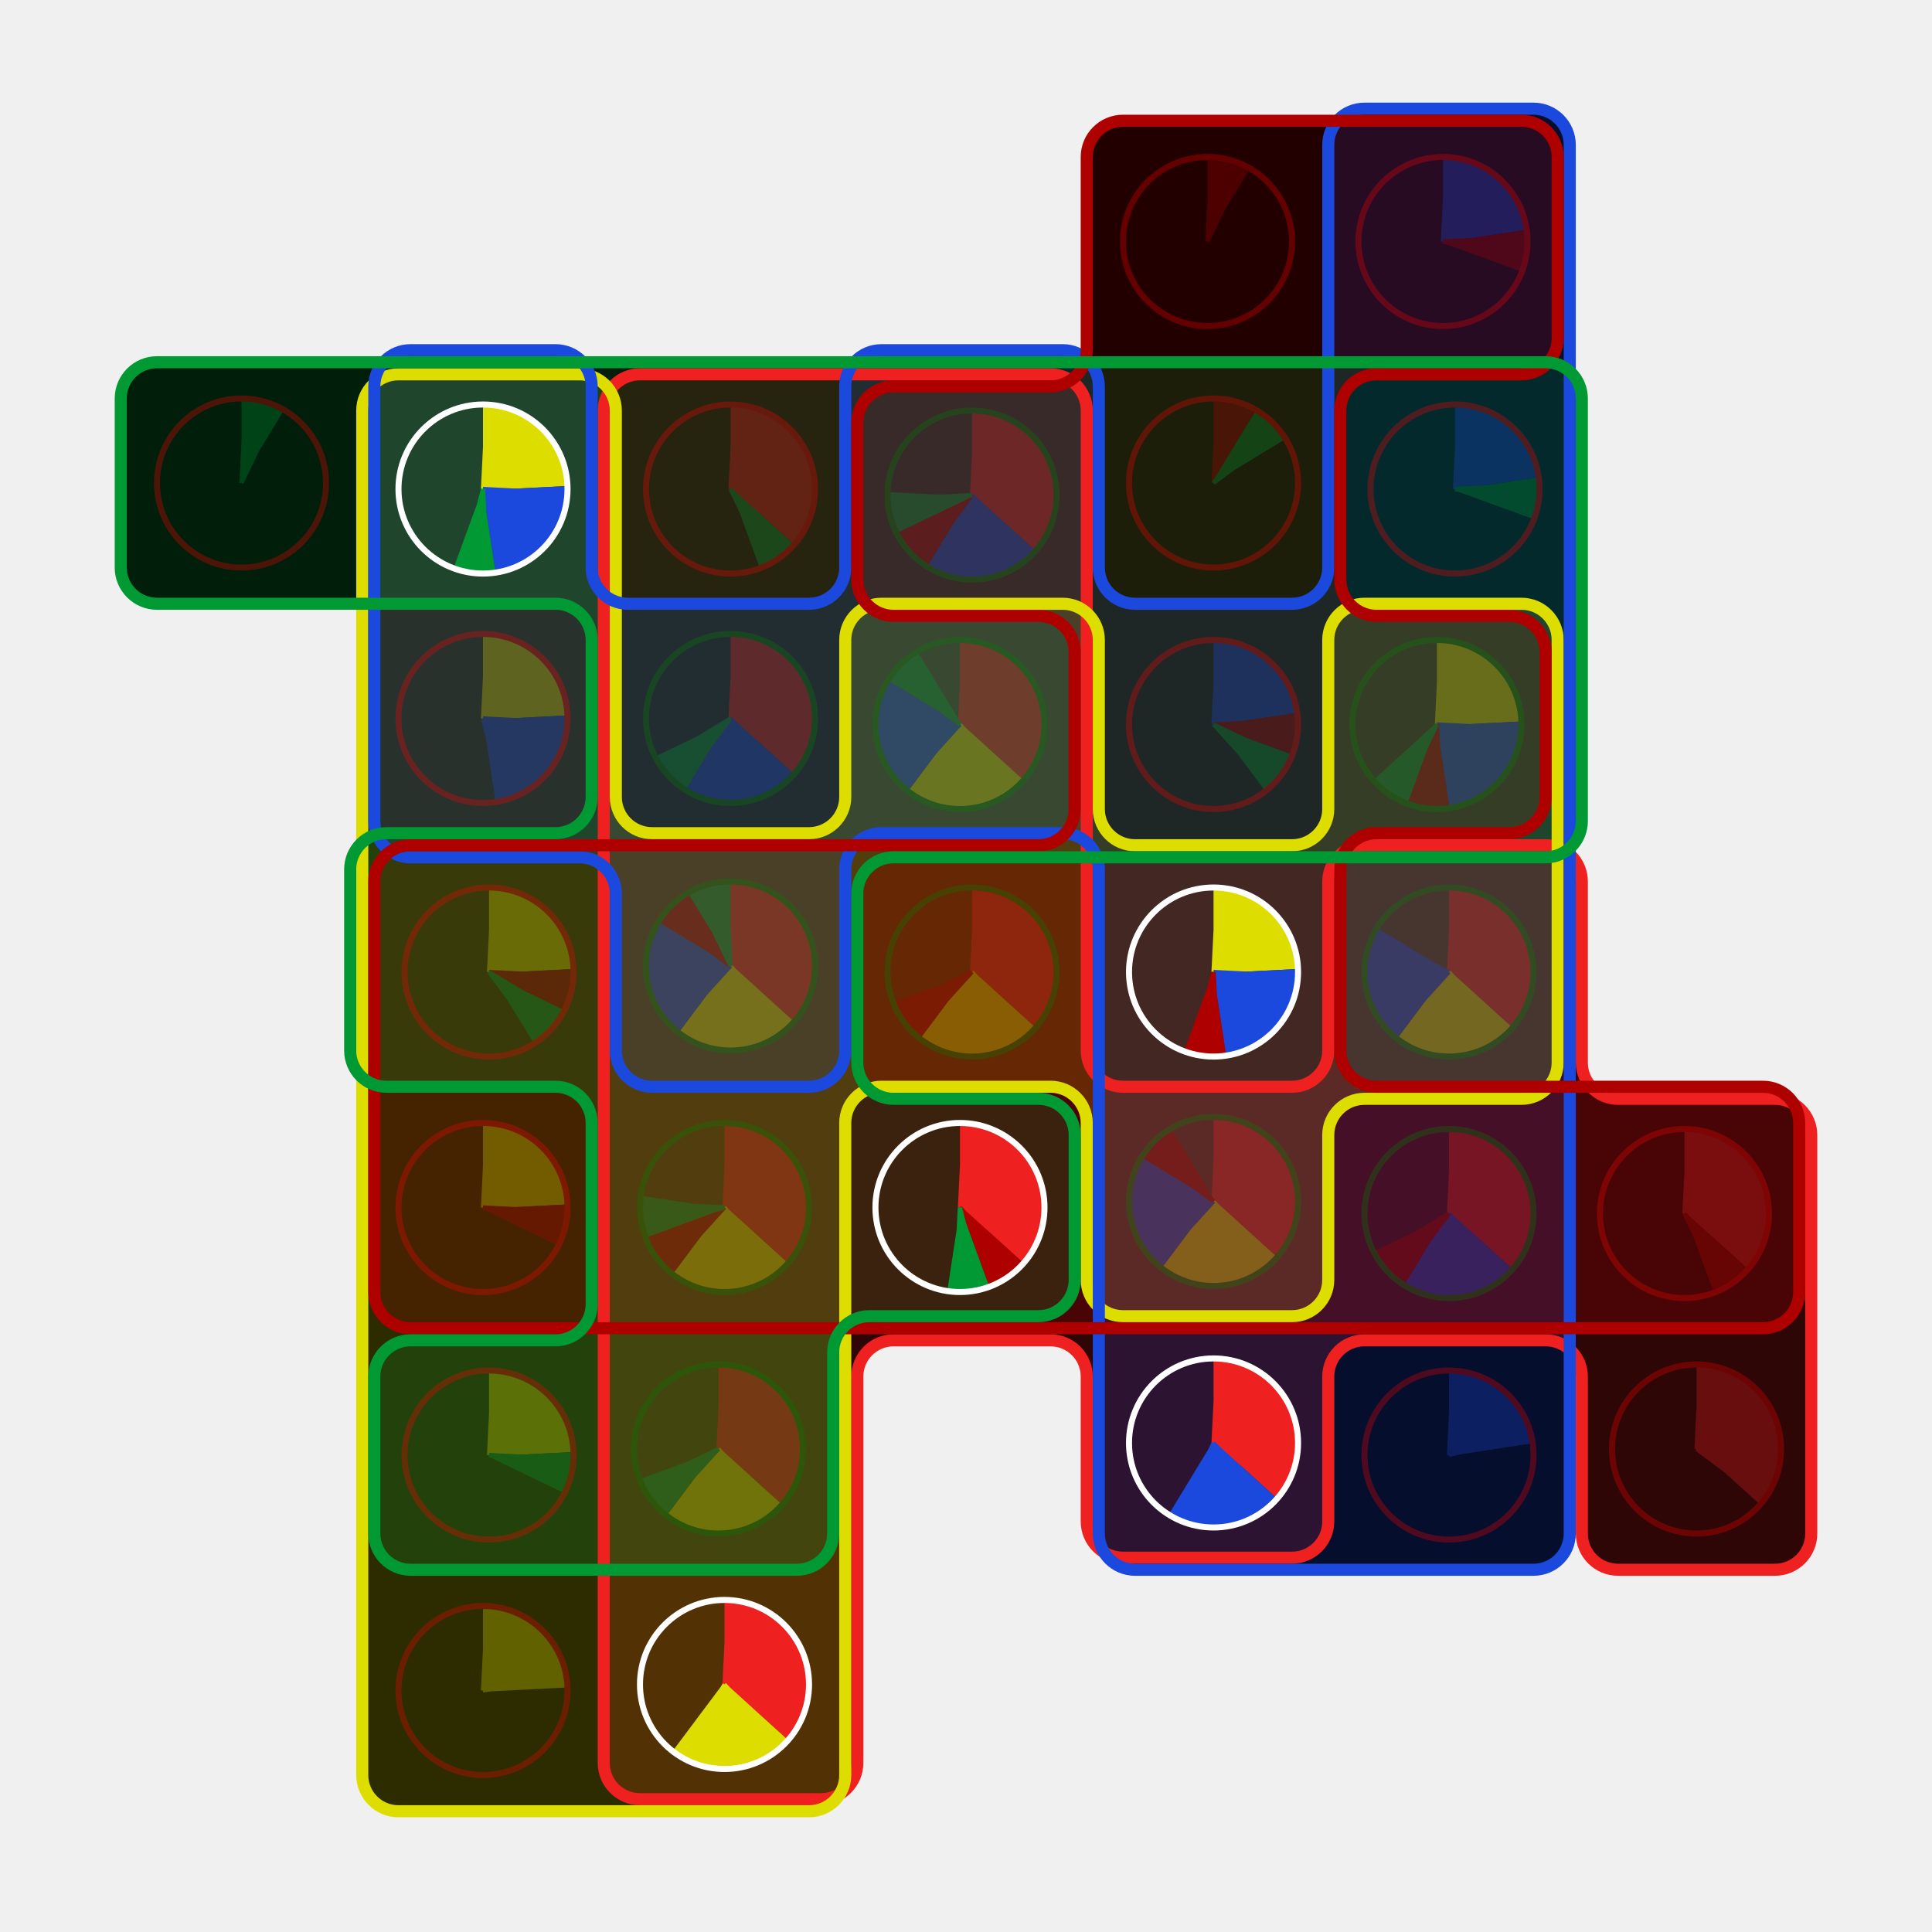
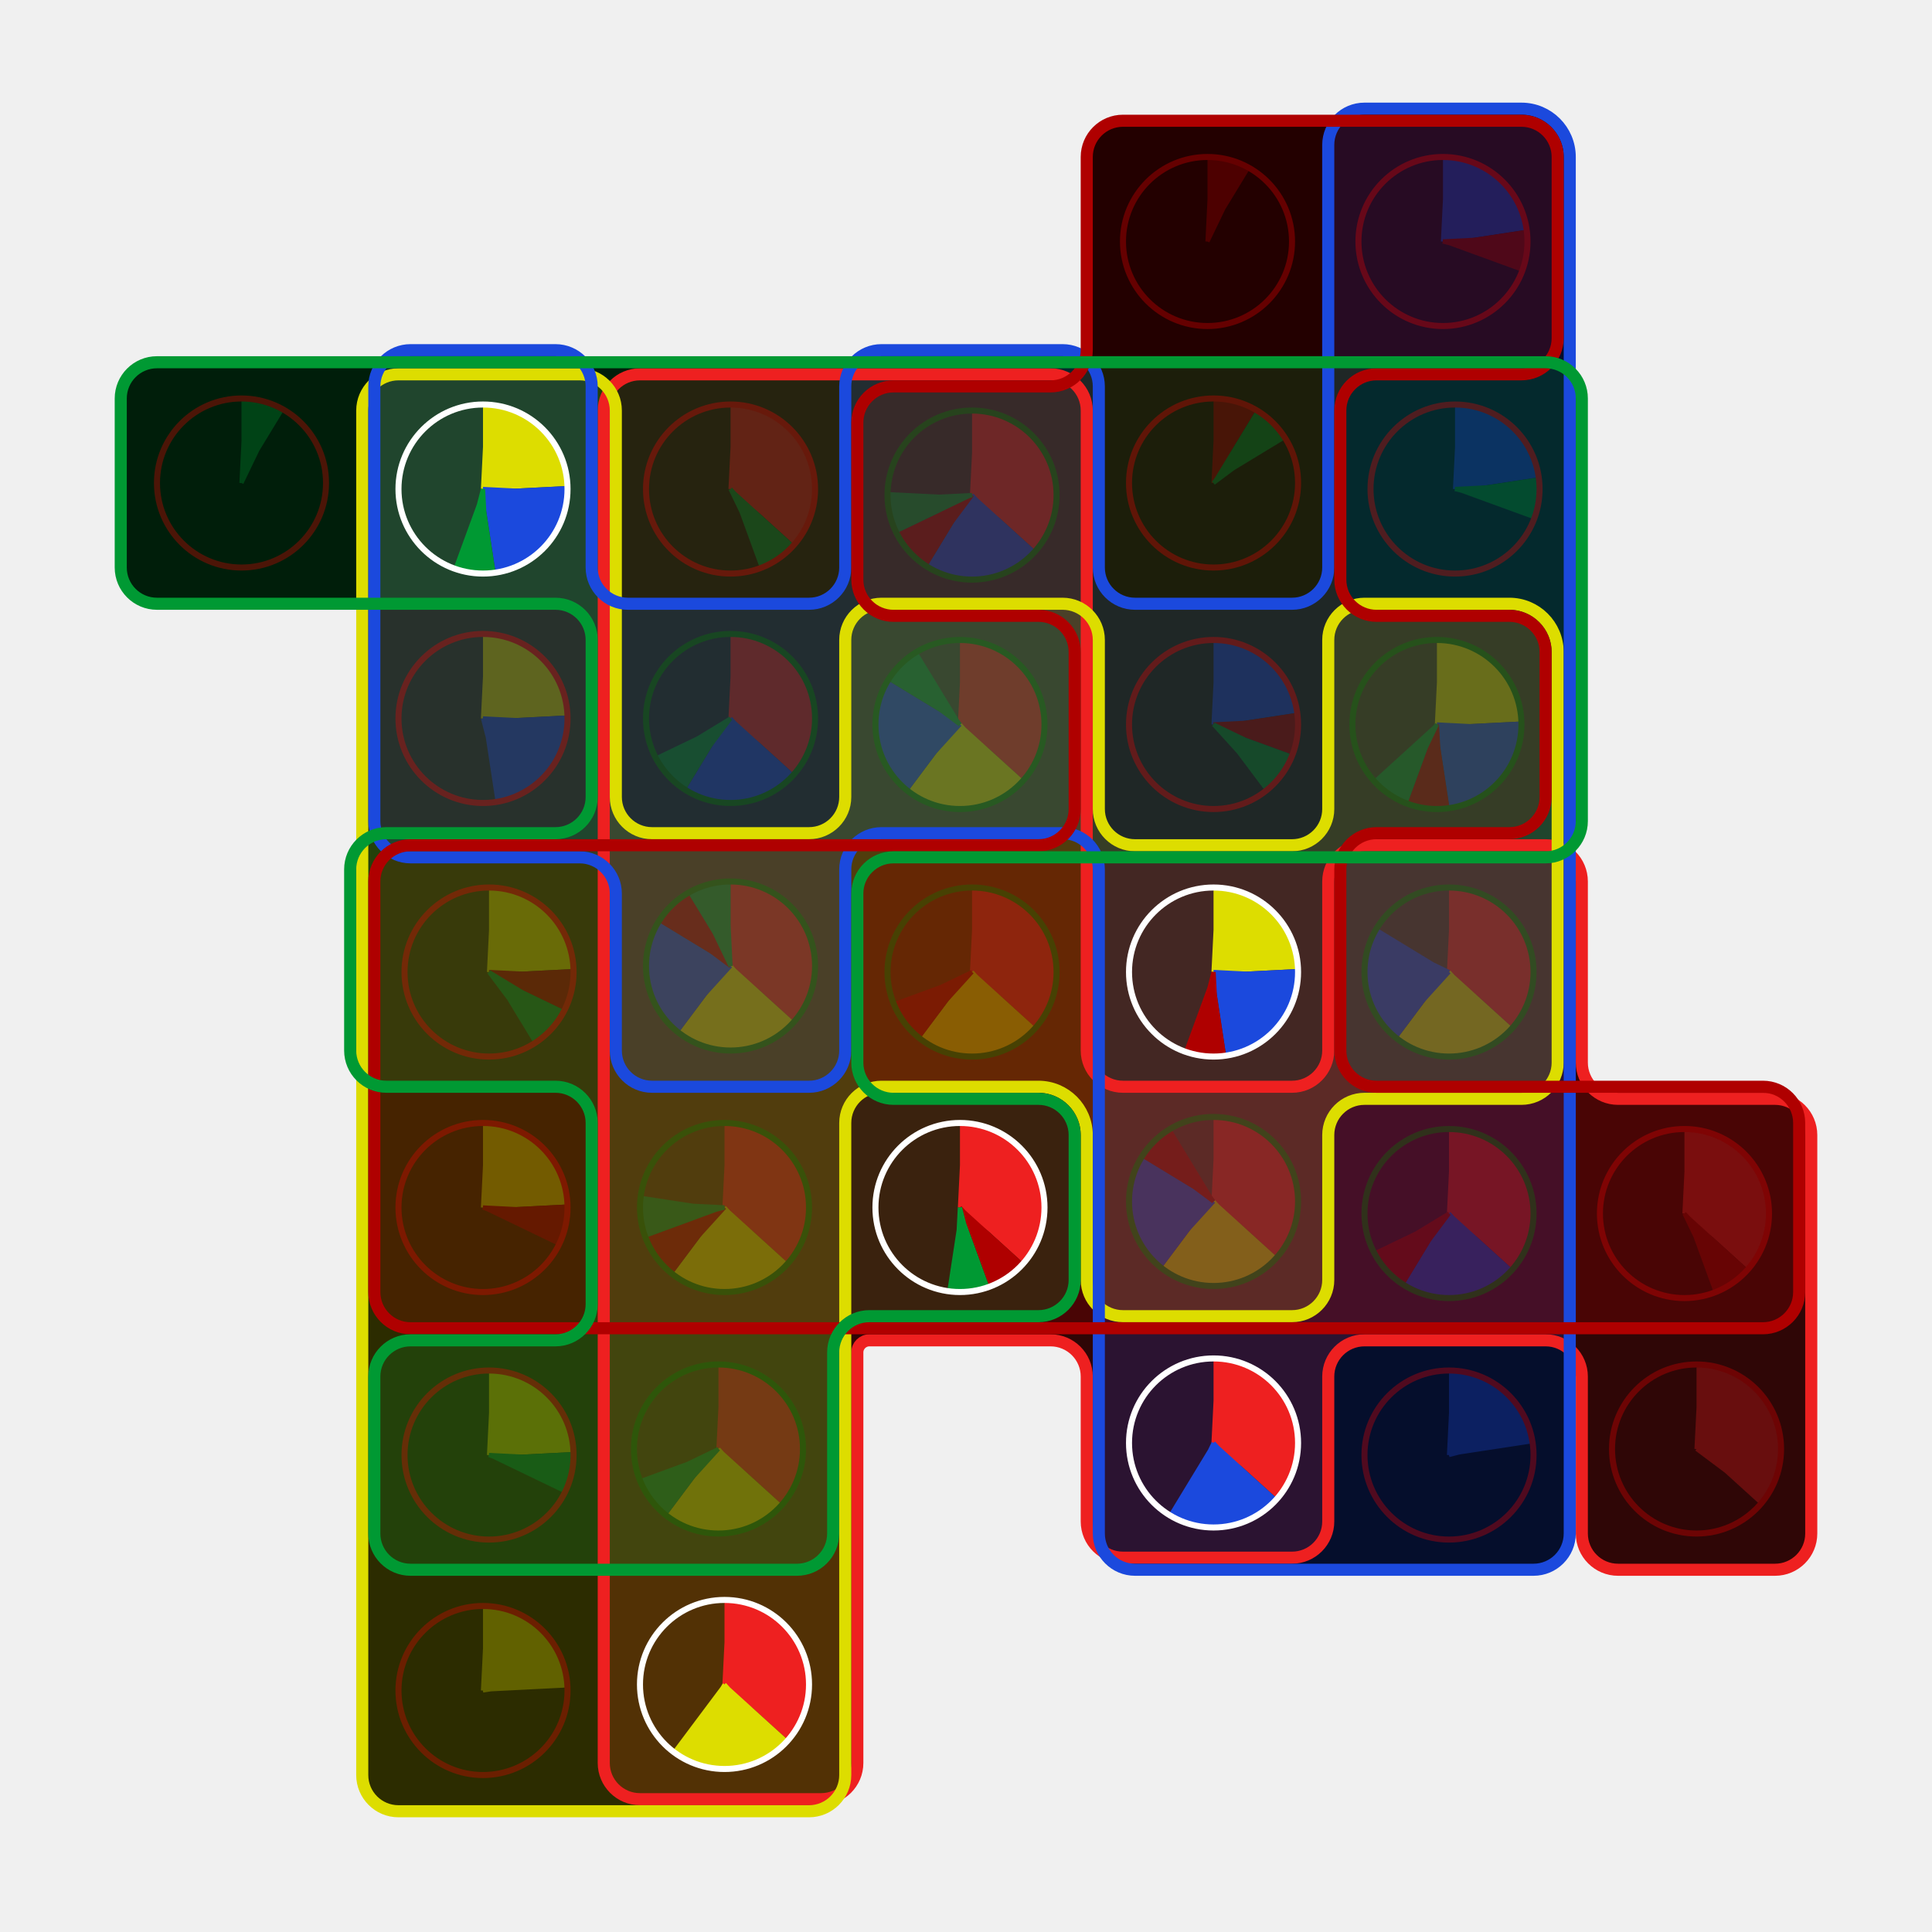
<svg xmlns="http://www.w3.org/2000/svg" viewBox="-10 -10 160 160" width="640px">
  <defs>
    <mask id="background_mask">
-       <path d="M43,139 A3,3,0,0,1,40,136 L40,24 A3,3,0,0,1,43,21 L77,21 A3,3,0,0,1,80,24 L80,77 A3,3,0,0,0,83,80 L97,80 A3,3,0,0,0,100,77 L100,63 A3,3,0,0,1,103,60 L118,60 A3,3,0,0,1,121,63 L121,78 A3,3,0,0,0,124,81 L137,81 A3,3,0,0,1,140,84 L140,117 A3,3,0,0,1,137,120 L124,120 A3,3,0,0,1,121,117 L121,104 A3,3,0,0,0,118,101 L103,101 A3,3,0,0,0,100,104 L100,116 A3,3,0,0,1,97,119 L83,119 A3,3,0,0,1,80,116 L80,104 A3,3,0,0,0,77,101 L64,101 A3,3,0,0,0,61,104 L61,136 A3,3,0,0,1,58,139 z" fill="white" stroke="none" />
-       <path d="M23,140 A3,3,0,0,1,20,137 L20,24 A3,3,0,0,1,23,21 L38,21 A3,3,0,0,1,41,24 L41,56 A3,3,0,0,0,44,59 L57,59 A3,3,0,0,0,60,56 L60,43 A3,3,0,0,1,63,40 L78,40 A3,3,0,0,1,81,43 L81,57 A3,3,0,0,0,84,60 L97,60 A3,3,0,0,0,100,57 L100,43 A3,3,0,0,1,103,40 L116,40 A3,3,0,0,1,119,43 L119,78 A3,3,0,0,1,116,81 L103,81 A3,3,0,0,0,100,84 L100,96 A3,3,0,0,1,97,99 L83,99 A3,3,0,0,1,80,96 L80,83 A3,3,0,0,0,77,80 L63,80 A3,3,0,0,0,60,83 L60,137 A3,3,0,0,1,57,140 z" fill="white" stroke="none" />
-       <path d="M24,61 A3,3,0,0,1,21,58 L21,22 A3,3,0,0,1,24,19 L36,19 A3,3,0,0,1,39,22 L39,37 A3,3,0,0,0,42,40 L57,40 A3,3,0,0,0,60,37 L60,22 A3,3,0,0,1,63,19 L78,19 A3,3,0,0,1,81,22 L81,37 A3,3,0,0,0,84,40 L97,40 A3,3,0,0,0,100,37 L100,2 A3,3,0,0,1,103,-1 L117,-1 A3,3,0,0,1,120,2 L120,117 A3,3,0,0,1,117,120 L84,120 A3,3,0,0,1,81,117 L81,62 A3,3,0,0,0,78,59 L63,59 A3,3,0,0,0,60,62 L60,77 A3,3,0,0,1,57,80 L44,80 A3,3,0,0,1,41,77 L41,64 A3,3,0,0,0,38,61 z" fill="white" stroke="none" />
+       <path d="M43,139 A3,3,0,0,1,40,136 L40,24 A3,3,0,0,1,43,21 L77,21 A3,3,0,0,1,80,24 L80,77 A3,3,0,0,0,83,80 L97,80 A3,3,0,0,0,100,77 L100,63 A3,3,0,0,1,103,60 L118,60 A3,3,0,0,1,121,63 L121,78 A3,3,0,0,0,124,81 L137,81 A3,3,0,0,1,140,84 L140,117 A3,3,0,0,1,137,120 L124,120 A3,3,0,0,1,121,117 L121,104 A3,3,0,0,0,118,101 L103,101 A3,3,0,0,0,100,104 L100,116 A3,3,0,0,1,97,119 L83,119 A3,3,0,0,1,80,116 L80,104 A3,3,0,0,0,77,101 L62,101 A1,1,0,0,0,61,102 L61,136 A3,3,0,0,1,58,139 z" fill="white" stroke="none" />
+       <path d="M23,140 A3,3,0,0,1,20,137 L20,24 A3,3,0,0,1,23,21 L38,21 A3,3,0,0,1,41,24 L41,56 A3,3,0,0,0,44,59 L57,59 A3,3,0,0,0,60,56 L60,43 A3,3,0,0,1,63,40 L78,40 A3,3,0,0,1,81,43 L81,57 A3,3,0,0,0,84,60 L97,60 A3,3,0,0,0,100,57 L100,43 A3,3,0,0,1,103,40 L115,40 A4,4,0,0,1,119,44 L119,78 A3,3,0,0,1,116,81 L103,81 A3,3,0,0,0,100,84 L100,96 A3,3,0,0,1,97,99 L83,99 A3,3,0,0,1,80,96 L80,84 A4,4,0,0,0,76,80 L63,80 A3,3,0,0,0,60,83 L60,137 A3,3,0,0,1,57,140 z" fill="white" stroke="none" />
+       <path d="M24,61 A3,3,0,0,1,21,58 L21,22 A3,3,0,0,1,24,19 L36,19 A3,3,0,0,1,39,22 L39,37 A3,3,0,0,0,42,40 L57,40 A3,3,0,0,0,60,37 L60,22 A3,3,0,0,1,63,19 L78,19 A3,3,0,0,1,81,22 L81,37 A3,3,0,0,0,84,40 L97,40 A3,3,0,0,0,100,37 L100,2 A3,3,0,0,1,103,-1 L116,-1 A4,4,0,0,1,120,3 L120,117 A3,3,0,0,1,117,120 L84,120 A3,3,0,0,1,81,117 L81,62 A3,3,0,0,0,78,59 L63,59 A3,3,0,0,0,60,62 L60,77 A3,3,0,0,1,57,80 L44,80 A3,3,0,0,1,41,77 L41,64 A3,3,0,0,0,38,61 z" fill="white" stroke="none" />
      <path d="M24,100 A3,3,0,0,1,21,97 L21,63 A3,3,0,0,1,24,60 L76,60 A3,3,0,0,0,79,57 L79,44 A3,3,0,0,0,76,41 L64,41 A3,3,0,0,1,61,38 L61,25 A3,3,0,0,1,64,22 L77,22 A3,3,0,0,0,80,19 L80,3 A3,3,0,0,1,83,0 L116,0 A3,3,0,0,1,119,3 L119,18 A3,3,0,0,1,116,21 L104,21 A3,3,0,0,0,101,24 L101,38 A3,3,0,0,0,104,41 L115,41 A3,3,0,0,1,118,44 L118,56 A3,3,0,0,1,115,59 L104,59 A3,3,0,0,0,101,62 L101,77 A3,3,0,0,0,104,80 L136,80 A3,3,0,0,1,139,83 L139,97 A3,3,0,0,1,136,100 z" fill="white" stroke="none" />
      <path d="M3,40 A3,3,0,0,1,0,37 L0,23 A3,3,0,0,1,3,20 L118,20 A3,3,0,0,1,121,23 L121,58 A3,3,0,0,1,118,61 L64,61 A3,3,0,0,0,61,64 L61,78 A3,3,0,0,0,64,81 L76,81 A3,3,0,0,1,79,84 L79,96 A3,3,0,0,1,76,99 L62,99 A3,3,0,0,0,59,102 L59,117 A3,3,0,0,1,56,120 L24,120 A3,3,0,0,1,21,117 L21,104 A3,3,0,0,1,24,101 L36,101 A3,3,0,0,0,39,98 L39,83 A3,3,0,0,0,36,80 L22,80 A3,3,0,0,1,19,77 L19,62 A3,3,0,0,1,22,59 L36,59 A3,3,0,0,0,39,56 L39,43 A3,3,0,0,0,36,40 z" fill="white" stroke="none" />
    </mask>
  </defs>
  <rect height="160" mask="url(#background_mask)" width="160" x="-10" y="-10" />
-   <path d="M43,139 A3,3,0,0,1,40,136 L40,24 A3,3,0,0,1,43,21 L77,21 A3,3,0,0,1,80,24 L80,77 A3,3,0,0,0,83,80 L97,80 A3,3,0,0,0,100,77 L100,63 A3,3,0,0,1,103,60 L118,60 A3,3,0,0,1,121,63 L121,78 A3,3,0,0,0,124,81 L137,81 A3,3,0,0,1,140,84 L140,117 A3,3,0,0,1,137,120 L124,120 A3,3,0,0,1,121,117 L121,104 A3,3,0,0,0,118,101 L103,101 A3,3,0,0,0,100,104 L100,116 A3,3,0,0,1,97,119 L83,119 A3,3,0,0,1,80,116 L80,104 A3,3,0,0,0,77,101 L64,101 A3,3,0,0,0,61,104 L61,136 A3,3,0,0,1,58,139 z" fill="#EE2020" fill-opacity="0.2" stroke="none" stroke-width="1" />
-   <path d="M23,140 A3,3,0,0,1,20,137 L20,24 A3,3,0,0,1,23,21 L38,21 A3,3,0,0,1,41,24 L41,56 A3,3,0,0,0,44,59 L57,59 A3,3,0,0,0,60,56 L60,43 A3,3,0,0,1,63,40 L78,40 A3,3,0,0,1,81,43 L81,57 A3,3,0,0,0,84,60 L97,60 A3,3,0,0,0,100,57 L100,43 A3,3,0,0,1,103,40 L116,40 A3,3,0,0,1,119,43 L119,78 A3,3,0,0,1,116,81 L103,81 A3,3,0,0,0,100,84 L100,96 A3,3,0,0,1,97,99 L83,99 A3,3,0,0,1,80,96 L80,83 A3,3,0,0,0,77,80 L63,80 A3,3,0,0,0,60,83 L60,137 A3,3,0,0,1,57,140 z" fill="#DDDD00" fill-opacity="0.2" stroke="none" stroke-width="1" />
-   <path d="M24,61 A3,3,0,0,1,21,58 L21,22 A3,3,0,0,1,24,19 L36,19 A3,3,0,0,1,39,22 L39,37 A3,3,0,0,0,42,40 L57,40 A3,3,0,0,0,60,37 L60,22 A3,3,0,0,1,63,19 L78,19 A3,3,0,0,1,81,22 L81,37 A3,3,0,0,0,84,40 L97,40 A3,3,0,0,0,100,37 L100,2 A3,3,0,0,1,103,-1 L117,-1 A3,3,0,0,1,120,2 L120,117 A3,3,0,0,1,117,120 L84,120 A3,3,0,0,1,81,117 L81,62 A3,3,0,0,0,78,59 L63,59 A3,3,0,0,0,60,62 L60,77 A3,3,0,0,1,57,80 L44,80 A3,3,0,0,1,41,77 L41,64 A3,3,0,0,0,38,61 z" fill="#1B49DD" fill-opacity="0.2" stroke="none" stroke-width="1" />
+   <path d="M43,139 A3,3,0,0,1,40,136 L40,24 A3,3,0,0,1,43,21 L77,21 A3,3,0,0,1,80,24 L80,77 A3,3,0,0,0,83,80 L97,80 A3,3,0,0,0,100,77 L100,63 A3,3,0,0,1,103,60 L118,60 A3,3,0,0,1,121,63 L121,78 A3,3,0,0,0,124,81 L137,81 A3,3,0,0,1,140,84 L140,117 A3,3,0,0,1,137,120 L124,120 A3,3,0,0,1,121,117 L121,104 A3,3,0,0,0,118,101 L103,101 A3,3,0,0,0,100,104 L100,116 A3,3,0,0,1,97,119 L83,119 A3,3,0,0,1,80,116 L80,104 A3,3,0,0,0,77,101 L62,101 A1,1,0,0,0,61,102 L61,136 A3,3,0,0,1,58,139 z" fill="#EE2020" fill-opacity="0.2" stroke="none" stroke-width="1" />
+   <path d="M23,140 A3,3,0,0,1,20,137 L20,24 A3,3,0,0,1,23,21 L38,21 A3,3,0,0,1,41,24 L41,56 A3,3,0,0,0,44,59 L57,59 A3,3,0,0,0,60,56 L60,43 A3,3,0,0,1,63,40 L78,40 A3,3,0,0,1,81,43 L81,57 A3,3,0,0,0,84,60 L97,60 A3,3,0,0,0,100,57 L100,43 A3,3,0,0,1,103,40 L115,40 A4,4,0,0,1,119,44 L119,78 A3,3,0,0,1,116,81 L103,81 A3,3,0,0,0,100,84 L100,96 A3,3,0,0,1,97,99 L83,99 A3,3,0,0,1,80,96 L80,84 A4,4,0,0,0,76,80 L63,80 A3,3,0,0,0,60,83 L60,137 A3,3,0,0,1,57,140 z" fill="#DDDD00" fill-opacity="0.2" stroke="none" stroke-width="1" />
+   <path d="M24,61 A3,3,0,0,1,21,58 L21,22 A3,3,0,0,1,24,19 L36,19 A3,3,0,0,1,39,22 L39,37 A3,3,0,0,0,42,40 L57,40 A3,3,0,0,0,60,37 L60,22 A3,3,0,0,1,63,19 L78,19 A3,3,0,0,1,81,22 L81,37 A3,3,0,0,0,84,40 L97,40 A3,3,0,0,0,100,37 L100,2 A3,3,0,0,1,103,-1 L116,-1 A4,4,0,0,1,120,3 L120,117 A3,3,0,0,1,117,120 L84,120 A3,3,0,0,1,81,117 L81,62 A3,3,0,0,0,78,59 L63,59 A3,3,0,0,0,60,62 L60,77 A3,3,0,0,1,57,80 L44,80 A3,3,0,0,1,41,77 L41,64 A3,3,0,0,0,38,61 z" fill="#1B49DD" fill-opacity="0.2" stroke="none" stroke-width="1" />
  <path d="M24,100 A3,3,0,0,1,21,97 L21,63 A3,3,0,0,1,24,60 L76,60 A3,3,0,0,0,79,57 L79,44 A3,3,0,0,0,76,41 L64,41 A3,3,0,0,1,61,38 L61,25 A3,3,0,0,1,64,22 L77,22 A3,3,0,0,0,80,19 L80,3 A3,3,0,0,1,83,0 L116,0 A3,3,0,0,1,119,3 L119,18 A3,3,0,0,1,116,21 L104,21 A3,3,0,0,0,101,24 L101,38 A3,3,0,0,0,104,41 L115,41 A3,3,0,0,1,118,44 L118,56 A3,3,0,0,1,115,59 L104,59 A3,3,0,0,0,101,62 L101,77 A3,3,0,0,0,104,80 L136,80 A3,3,0,0,1,139,83 L139,97 A3,3,0,0,1,136,100 z" fill="#AF0000" fill-opacity="0.2" stroke="none" stroke-width="1" />
  <path d="M3,40 A3,3,0,0,1,0,37 L0,23 A3,3,0,0,1,3,20 L118,20 A3,3,0,0,1,121,23 L121,58 A3,3,0,0,1,118,61 L64,61 A3,3,0,0,0,61,64 L61,78 A3,3,0,0,0,64,81 L76,81 A3,3,0,0,1,79,84 L79,96 A3,3,0,0,1,76,99 L62,99 A3,3,0,0,0,59,102 L59,117 A3,3,0,0,1,56,120 L24,120 A3,3,0,0,1,21,117 L21,104 A3,3,0,0,1,24,101 L36,101 A3,3,0,0,0,39,98 L39,83 A3,3,0,0,0,36,80 L22,80 A3,3,0,0,1,19,77 L19,62 A3,3,0,0,1,22,59 L36,59 A3,3,0,0,0,39,56 L39,43 A3,3,0,0,0,36,40 z" fill="#009933" fill-opacity="0.2" stroke="none" stroke-width="1" />
-   <path d="M43,139 A3,3,0,0,1,40,136 L40,24 A3,3,0,0,1,43,21 L77,21 A3,3,0,0,1,80,24 L80,77 A3,3,0,0,0,83,80 L97,80 A3,3,0,0,0,100,77 L100,63 A3,3,0,0,1,103,60 L118,60 A3,3,0,0,1,121,63 L121,78 A3,3,0,0,0,124,81 L137,81 A3,3,0,0,1,140,84 L140,117 A3,3,0,0,1,137,120 L124,120 A3,3,0,0,1,121,117 L121,104 A3,3,0,0,0,118,101 L103,101 A3,3,0,0,0,100,104 L100,116 A3,3,0,0,1,97,119 L83,119 A3,3,0,0,1,80,116 L80,104 A3,3,0,0,0,77,101 L64,101 A3,3,0,0,0,61,104 L61,136 A3,3,0,0,1,58,139 z" fill="none" stroke="#EE2020" stroke-width="1" />
-   <path d="M23,140 A3,3,0,0,1,20,137 L20,24 A3,3,0,0,1,23,21 L38,21 A3,3,0,0,1,41,24 L41,56 A3,3,0,0,0,44,59 L57,59 A3,3,0,0,0,60,56 L60,43 A3,3,0,0,1,63,40 L78,40 A3,3,0,0,1,81,43 L81,57 A3,3,0,0,0,84,60 L97,60 A3,3,0,0,0,100,57 L100,43 A3,3,0,0,1,103,40 L116,40 A3,3,0,0,1,119,43 L119,78 A3,3,0,0,1,116,81 L103,81 A3,3,0,0,0,100,84 L100,96 A3,3,0,0,1,97,99 L83,99 A3,3,0,0,1,80,96 L80,83 A3,3,0,0,0,77,80 L63,80 A3,3,0,0,0,60,83 L60,137 A3,3,0,0,1,57,140 z" fill="none" stroke="#DDDD00" stroke-width="1" />
-   <path d="M24,61 A3,3,0,0,1,21,58 L21,22 A3,3,0,0,1,24,19 L36,19 A3,3,0,0,1,39,22 L39,37 A3,3,0,0,0,42,40 L57,40 A3,3,0,0,0,60,37 L60,22 A3,3,0,0,1,63,19 L78,19 A3,3,0,0,1,81,22 L81,37 A3,3,0,0,0,84,40 L97,40 A3,3,0,0,0,100,37 L100,2 A3,3,0,0,1,103,-1 L117,-1 A3,3,0,0,1,120,2 L120,117 A3,3,0,0,1,117,120 L84,120 A3,3,0,0,1,81,117 L81,62 A3,3,0,0,0,78,59 L63,59 A3,3,0,0,0,60,62 L60,77 A3,3,0,0,1,57,80 L44,80 A3,3,0,0,1,41,77 L41,64 A3,3,0,0,0,38,61 z" fill="none" stroke="#1B49DD" stroke-width="1" />
+   <path d="M43,139 A3,3,0,0,1,40,136 L40,24 A3,3,0,0,1,43,21 L77,21 A3,3,0,0,1,80,24 L80,77 A3,3,0,0,0,83,80 L97,80 A3,3,0,0,0,100,77 L100,63 A3,3,0,0,1,103,60 L118,60 A3,3,0,0,1,121,63 L121,78 A3,3,0,0,0,124,81 L137,81 A3,3,0,0,1,140,84 L140,117 A3,3,0,0,1,137,120 L124,120 A3,3,0,0,1,121,117 L121,104 A3,3,0,0,0,118,101 L103,101 A3,3,0,0,0,100,104 L100,116 A3,3,0,0,1,97,119 L83,119 A3,3,0,0,1,80,116 L80,104 A3,3,0,0,0,77,101 L62,101 A1,1,0,0,0,61,102 L61,136 A3,3,0,0,1,58,139 z" fill="none" stroke="#EE2020" stroke-width="1" />
+   <path d="M23,140 A3,3,0,0,1,20,137 L20,24 A3,3,0,0,1,23,21 L38,21 A3,3,0,0,1,41,24 L41,56 A3,3,0,0,0,44,59 L57,59 A3,3,0,0,0,60,56 L60,43 A3,3,0,0,1,63,40 L78,40 A3,3,0,0,1,81,43 L81,57 A3,3,0,0,0,84,60 L97,60 A3,3,0,0,0,100,57 L100,43 A3,3,0,0,1,103,40 L115,40 A4,4,0,0,1,119,44 L119,78 A3,3,0,0,1,116,81 L103,81 A3,3,0,0,0,100,84 L100,96 A3,3,0,0,1,97,99 L83,99 A3,3,0,0,1,80,96 L80,84 A4,4,0,0,0,76,80 L63,80 A3,3,0,0,0,60,83 L60,137 A3,3,0,0,1,57,140 z" fill="none" stroke="#DDDD00" stroke-width="1" />
+   <path d="M24,61 A3,3,0,0,1,21,58 L21,22 A3,3,0,0,1,24,19 L36,19 A3,3,0,0,1,39,22 L39,37 A3,3,0,0,0,42,40 L57,40 A3,3,0,0,0,60,37 L60,22 A3,3,0,0,1,63,19 L78,19 A3,3,0,0,1,81,22 L81,37 A3,3,0,0,0,84,40 L97,40 A3,3,0,0,0,100,37 L100,2 A3,3,0,0,1,103,-1 L116,-1 A4,4,0,0,1,120,3 L120,117 A3,3,0,0,1,117,120 L84,120 A3,3,0,0,1,81,117 L81,62 A3,3,0,0,0,78,59 L63,59 A3,3,0,0,0,60,62 L60,77 A3,3,0,0,1,57,80 L44,80 A3,3,0,0,1,41,77 L41,64 A3,3,0,0,0,38,61 z" fill="none" stroke="#1B49DD" stroke-width="1" />
  <path d="M24,100 A3,3,0,0,1,21,97 L21,63 A3,3,0,0,1,24,60 L76,60 A3,3,0,0,0,79,57 L79,44 A3,3,0,0,0,76,41 L64,41 A3,3,0,0,1,61,38 L61,25 A3,3,0,0,1,64,22 L77,22 A3,3,0,0,0,80,19 L80,3 A3,3,0,0,1,83,0 L116,0 A3,3,0,0,1,119,3 L119,18 A3,3,0,0,1,116,21 L104,21 A3,3,0,0,0,101,24 L101,38 A3,3,0,0,0,104,41 L115,41 A3,3,0,0,1,118,44 L118,56 A3,3,0,0,1,115,59 L104,59 A3,3,0,0,0,101,62 L101,77 A3,3,0,0,0,104,80 L136,80 A3,3,0,0,1,139,83 L139,97 A3,3,0,0,1,136,100 z" fill="none" stroke="#AF0000" stroke-width="1" />
  <path d="M3,40 A3,3,0,0,1,0,37 L0,23 A3,3,0,0,1,3,20 L118,20 A3,3,0,0,1,121,23 L121,58 A3,3,0,0,1,118,61 L64,61 A3,3,0,0,0,61,64 L61,78 A3,3,0,0,0,64,81 L76,81 A3,3,0,0,1,79,84 L79,96 A3,3,0,0,1,76,99 L62,99 A3,3,0,0,0,59,102 L59,117 A3,3,0,0,1,56,120 L24,120 A3,3,0,0,1,21,117 L21,104 A3,3,0,0,1,24,101 L36,101 A3,3,0,0,0,39,98 L39,83 A3,3,0,0,0,36,80 L22,80 A3,3,0,0,1,19,77 L19,62 A3,3,0,0,1,22,59 L36,59 A3,3,0,0,0,39,56 L39,43 A3,3,0,0,0,36,40 z" fill="none" stroke="#009933" stroke-width="1" />
  <g opacity="0.3" transform="rotate(-90 10 30)">
    <circle cx="10" cy="30" fill="transparent" r="3.5" stroke="#009933" stroke-dasharray="1.783, 21.991" stroke-width="7" />
    <circle cx="10" cy="30" fill="transparent" r="7" stroke="red" stroke-width="0.5" />
  </g>
  <g transform="rotate(-90 30 30.5)">
    <circle cx="30" cy="30.5" fill="transparent" r="3.5" stroke="#DDDD00" stroke-dasharray="5.423, 21.991" stroke-width="7" />
    <circle cx="30" cy="30.5" fill="transparent" r="3.5" stroke="#1B49DD" stroke-dasharray="5.052, 21.991" stroke-dashoffset="-5.423" stroke-width="7" />
    <circle cx="30" cy="30.5" fill="transparent" r="3.5" stroke="#009933" stroke-dasharray="1.783, 21.991" stroke-dashoffset="-10.476" stroke-width="7" />
    <circle cx="30" cy="30.5" fill="transparent" r="7" stroke="white" stroke-width="0.5" />
  </g>
  <g opacity="0.3" transform="rotate(-90 30 49.5)">
    <circle cx="30" cy="49.5" fill="transparent" r="3.5" stroke="#DDDD00" stroke-dasharray="5.423, 21.991" stroke-width="7" />
    <circle cx="30" cy="49.5" fill="transparent" r="3.5" stroke="#1B49DD" stroke-dasharray="5.052, 21.991" stroke-dashoffset="-5.423" stroke-width="7" />
    <circle cx="30" cy="49.5" fill="transparent" r="7" stroke="red" stroke-width="0.5" />
  </g>
  <g opacity="0.3" transform="rotate(-90 30.5 70.5)">
    <circle cx="30.5" cy="70.5" fill="transparent" r="3.5" stroke="#DDDD00" stroke-dasharray="5.423, 21.991" stroke-width="7" />
    <circle cx="30.5" cy="70.5" fill="transparent" r="3.5" stroke="#AF0000" stroke-dasharray="1.783, 21.991" stroke-dashoffset="-5.423" stroke-width="7" />
    <circle cx="30.5" cy="70.5" fill="transparent" r="3.5" stroke="#009933" stroke-dasharray="1.783, 21.991" stroke-dashoffset="-7.207" stroke-width="7" />
    <circle cx="30.5" cy="70.5" fill="transparent" r="7" stroke="red" stroke-width="0.5" />
  </g>
  <g opacity="0.3" transform="rotate(-90 30 90)">
    <circle cx="30" cy="90" fill="transparent" r="3.5" stroke="#DDDD00" stroke-dasharray="5.423, 21.991" stroke-width="7" />
    <circle cx="30" cy="90" fill="transparent" r="3.5" stroke="#AF0000" stroke-dasharray="1.783, 21.991" stroke-dashoffset="-5.423" stroke-width="7" />
    <circle cx="30" cy="90" fill="transparent" r="7" stroke="red" stroke-width="0.5" />
  </g>
  <g opacity="0.3" transform="rotate(-90 30.5 110.5)">
    <circle cx="30.5" cy="110.5" fill="transparent" r="3.5" stroke="#DDDD00" stroke-dasharray="5.423, 21.991" stroke-width="7" />
    <circle cx="30.5" cy="110.5" fill="transparent" r="3.5" stroke="#009933" stroke-dasharray="1.783, 21.991" stroke-dashoffset="-5.423" stroke-width="7" />
    <circle cx="30.5" cy="110.5" fill="transparent" r="7" stroke="red" stroke-width="0.5" />
  </g>
  <g opacity="0.3" transform="rotate(-90 30 130)">
    <circle cx="30" cy="130" fill="transparent" r="3.5" stroke="#DDDD00" stroke-dasharray="5.423, 21.991" stroke-width="7" />
    <circle cx="30" cy="130" fill="transparent" r="7" stroke="red" stroke-width="0.5" />
  </g>
  <g opacity="0.3" transform="rotate(-90 50.5 30.5)">
    <circle cx="50.5" cy="30.5" fill="transparent" r="3.5" stroke="#EE2020" stroke-dasharray="7.95, 21.991" stroke-width="7" />
    <circle cx="50.5" cy="30.5" fill="transparent" r="3.5" stroke="#009933" stroke-dasharray="1.783, 21.991" stroke-dashoffset="-7.95" stroke-width="7" />
    <circle cx="50.5" cy="30.5" fill="transparent" r="7" stroke="red" stroke-width="0.5" />
  </g>
  <g opacity="0.3" transform="rotate(-90 50.5 49.5)">
    <circle cx="50.5" cy="49.5" fill="transparent" r="3.5" stroke="#EE2020" stroke-dasharray="7.95, 21.991" stroke-width="7" />
    <circle cx="50.5" cy="49.5" fill="transparent" r="3.5" stroke="#1B49DD" stroke-dasharray="5.052, 21.991" stroke-dashoffset="-7.95" stroke-width="7" />
    <circle cx="50.5" cy="49.5" fill="transparent" r="3.5" stroke="#009933" stroke-dasharray="1.783, 21.991" stroke-dashoffset="-13.002" stroke-width="7" />
    <circle cx="50.5" cy="49.5" fill="transparent" r="7" stroke="green" stroke-width="0.5" />
  </g>
  <g opacity="0.3" transform="rotate(-90 50.5 70)">
    <circle cx="50.5" cy="70" fill="transparent" r="3.5" stroke="#EE2020" stroke-dasharray="7.95, 21.991" stroke-width="7" />
    <circle cx="50.5" cy="70" fill="transparent" r="3.5" stroke="#DDDD00" stroke-dasharray="5.423, 21.991" stroke-dashoffset="-7.95" stroke-width="7" />
    <circle cx="50.5" cy="70" fill="transparent" r="3.5" stroke="#1B49DD" stroke-dasharray="5.052, 21.991" stroke-dashoffset="-13.373" stroke-width="7" />
    <circle cx="50.5" cy="70" fill="transparent" r="3.5" stroke="#AF0000" stroke-dasharray="1.783, 21.991" stroke-dashoffset="-18.425" stroke-width="7" />
    <circle cx="50.5" cy="70" fill="transparent" r="3.5" stroke="#009933" stroke-dasharray="1.783, 21.991" stroke-dashoffset="-20.208" stroke-width="7" />
    <circle cx="50.5" cy="70" fill="transparent" r="7" stroke="green" stroke-width="0.5" />
  </g>
  <g opacity="0.3" transform="rotate(-90 50 90)">
    <circle cx="50" cy="90" fill="transparent" r="3.5" stroke="#EE2020" stroke-dasharray="7.95, 21.991" stroke-width="7" />
    <circle cx="50" cy="90" fill="transparent" r="3.5" stroke="#DDDD00" stroke-dasharray="5.423, 21.991" stroke-dashoffset="-7.95" stroke-width="7" />
    <circle cx="50" cy="90" fill="transparent" r="3.5" stroke="#AF0000" stroke-dasharray="1.783, 21.991" stroke-dashoffset="-13.373" stroke-width="7" />
    <circle cx="50" cy="90" fill="transparent" r="3.5" stroke="#009933" stroke-dasharray="1.783, 21.991" stroke-dashoffset="-15.156" stroke-width="7" />
    <circle cx="50" cy="90" fill="transparent" r="7" stroke="green" stroke-width="0.5" />
  </g>
  <g opacity="0.3" transform="rotate(-90 49.5 110)">
    <circle cx="49.5" cy="110" fill="transparent" r="3.5" stroke="#EE2020" stroke-dasharray="7.95, 21.991" stroke-width="7" />
    <circle cx="49.5" cy="110" fill="transparent" r="3.5" stroke="#DDDD00" stroke-dasharray="5.423, 21.991" stroke-dashoffset="-7.95" stroke-width="7" />
    <circle cx="49.5" cy="110" fill="transparent" r="3.5" stroke="#009933" stroke-dasharray="1.783, 21.991" stroke-dashoffset="-13.373" stroke-width="7" />
    <circle cx="49.5" cy="110" fill="transparent" r="7" stroke="green" stroke-width="0.5" />
  </g>
  <g transform="rotate(-90 50 129.5)">
    <circle cx="50" cy="129.5" fill="transparent" r="3.5" stroke="#EE2020" stroke-dasharray="7.95, 21.991" stroke-width="7" />
    <circle cx="50" cy="129.5" fill="transparent" r="3.5" stroke="#DDDD00" stroke-dasharray="5.423, 21.991" stroke-dashoffset="-7.95" stroke-width="7" />
    <circle cx="50" cy="129.5" fill="transparent" r="7" stroke="white" stroke-width="0.5" />
  </g>
  <g opacity="0.3" transform="rotate(-90 70.5 31)">
    <circle cx="70.5" cy="31" fill="transparent" r="3.5" stroke="#EE2020" stroke-dasharray="7.95, 21.991" stroke-width="7" />
    <circle cx="70.5" cy="31" fill="transparent" r="3.5" stroke="#1B49DD" stroke-dasharray="5.052, 21.991" stroke-dashoffset="-7.95" stroke-width="7" />
    <circle cx="70.5" cy="31" fill="transparent" r="3.5" stroke="#AF0000" stroke-dasharray="1.783, 21.991" stroke-dashoffset="-13.002" stroke-width="7" />
    <circle cx="70.5" cy="31" fill="transparent" r="3.5" stroke="#009933" stroke-dasharray="1.783, 21.991" stroke-dashoffset="-14.785" stroke-width="7" />
    <circle cx="70.5" cy="31" fill="transparent" r="7" stroke="green" stroke-width="0.5" />
  </g>
  <g opacity="0.3" transform="rotate(-90 69.5 50)">
    <circle cx="69.5" cy="50" fill="transparent" r="3.5" stroke="#EE2020" stroke-dasharray="7.95, 21.991" stroke-width="7" />
    <circle cx="69.5" cy="50" fill="transparent" r="3.5" stroke="#DDDD00" stroke-dasharray="5.423, 21.991" stroke-dashoffset="-7.95" stroke-width="7" />
    <circle cx="69.5" cy="50" fill="transparent" r="3.5" stroke="#1B49DD" stroke-dasharray="5.052, 21.991" stroke-dashoffset="-13.373" stroke-width="7" />
    <circle cx="69.5" cy="50" fill="transparent" r="3.5" stroke="#009933" stroke-dasharray="1.783, 21.991" stroke-dashoffset="-18.425" stroke-width="7" />
    <circle cx="69.5" cy="50" fill="transparent" r="7" stroke="green" stroke-width="0.5" />
  </g>
  <g opacity="0.3" transform="rotate(-90 70.5 70.5)">
    <circle cx="70.5" cy="70.5" fill="transparent" r="3.5" stroke="#EE2020" stroke-dasharray="7.95, 21.991" stroke-width="7" />
    <circle cx="70.5" cy="70.5" fill="transparent" r="3.5" stroke="#DDDD00" stroke-dasharray="5.423, 21.991" stroke-dashoffset="-7.95" stroke-width="7" />
    <circle cx="70.5" cy="70.5" fill="transparent" r="3.5" stroke="#AF0000" stroke-dasharray="1.783, 21.991" stroke-dashoffset="-13.373" stroke-width="7" />
    <circle cx="70.5" cy="70.5" fill="transparent" r="7" stroke="green" stroke-width="0.5" />
  </g>
  <g transform="rotate(-90 69.5 90)">
    <circle cx="69.5" cy="90" fill="transparent" r="3.5" stroke="#EE2020" stroke-dasharray="7.95, 21.991" stroke-width="7" />
    <circle cx="69.5" cy="90" fill="transparent" r="3.5" stroke="#AF0000" stroke-dasharray="1.783, 21.991" stroke-dashoffset="-7.95" stroke-width="7" />
    <circle cx="69.5" cy="90" fill="transparent" r="3.5" stroke="#009933" stroke-dasharray="1.783, 21.991" stroke-dashoffset="-9.733" stroke-width="7" />
    <circle cx="69.5" cy="90" fill="transparent" r="7" stroke="white" stroke-width="0.5" />
  </g>
  <g opacity="0.3" transform="rotate(-90 90 10)">
    <circle cx="90" cy="10" fill="transparent" r="3.5" stroke="#AF0000" stroke-dasharray="1.783, 21.991" stroke-width="7" />
    <circle cx="90" cy="10" fill="transparent" r="7" stroke="red" stroke-width="0.5" />
  </g>
  <g opacity="0.3" transform="rotate(-90 90.5 30)">
    <circle cx="90.5" cy="30" fill="transparent" r="3.5" stroke="#AF0000" stroke-dasharray="1.783, 21.991" stroke-width="7" />
    <circle cx="90.5" cy="30" fill="transparent" r="3.5" stroke="#009933" stroke-dasharray="1.783, 21.991" stroke-dashoffset="-1.783" stroke-width="7" />
    <circle cx="90.5" cy="30" fill="transparent" r="7" stroke="red" stroke-width="0.5" />
  </g>
  <g opacity="0.3" transform="rotate(-90 90.5 50)">
    <circle cx="90.5" cy="50" fill="transparent" r="3.5" stroke="#1B49DD" stroke-dasharray="5.052, 21.991" stroke-width="7" />
    <circle cx="90.5" cy="50" fill="transparent" r="3.5" stroke="#AF0000" stroke-dasharray="1.783, 21.991" stroke-dashoffset="-5.052" stroke-width="7" />
    <circle cx="90.5" cy="50" fill="transparent" r="3.5" stroke="#009933" stroke-dasharray="1.783, 21.991" stroke-dashoffset="-6.835" stroke-width="7" />
    <circle cx="90.5" cy="50" fill="transparent" r="7" stroke="red" stroke-width="0.5" />
  </g>
  <g transform="rotate(-90 90.5 70.5)">
    <circle cx="90.5" cy="70.5" fill="transparent" r="3.5" stroke="#DDDD00" stroke-dasharray="5.423, 21.991" stroke-width="7" />
    <circle cx="90.5" cy="70.5" fill="transparent" r="3.5" stroke="#1B49DD" stroke-dasharray="5.052, 21.991" stroke-dashoffset="-5.423" stroke-width="7" />
    <circle cx="90.5" cy="70.5" fill="transparent" r="3.5" stroke="#AF0000" stroke-dasharray="1.783, 21.991" stroke-dashoffset="-10.476" stroke-width="7" />
    <circle cx="90.5" cy="70.5" fill="transparent" r="7" stroke="white" stroke-width="0.5" />
  </g>
  <g opacity="0.3" transform="rotate(-90 90.5 89.5)">
    <circle cx="90.5" cy="89.5" fill="transparent" r="3.5" stroke="#EE2020" stroke-dasharray="7.95, 21.991" stroke-width="7" />
    <circle cx="90.5" cy="89.5" fill="transparent" r="3.5" stroke="#DDDD00" stroke-dasharray="5.423, 21.991" stroke-dashoffset="-7.95" stroke-width="7" />
    <circle cx="90.5" cy="89.5" fill="transparent" r="3.5" stroke="#1B49DD" stroke-dasharray="5.052, 21.991" stroke-dashoffset="-13.373" stroke-width="7" />
    <circle cx="90.5" cy="89.5" fill="transparent" r="3.5" stroke="#AF0000" stroke-dasharray="1.783, 21.991" stroke-dashoffset="-18.425" stroke-width="7" />
    <circle cx="90.5" cy="89.5" fill="transparent" r="7" stroke="green" stroke-width="0.5" />
  </g>
  <g transform="rotate(-90 90.5 109.5)">
    <circle cx="90.5" cy="109.5" fill="transparent" r="3.5" stroke="#EE2020" stroke-dasharray="7.95, 21.991" stroke-width="7" />
    <circle cx="90.5" cy="109.5" fill="transparent" r="3.5" stroke="#1B49DD" stroke-dasharray="5.052, 21.991" stroke-dashoffset="-7.95" stroke-width="7" />
    <circle cx="90.5" cy="109.5" fill="transparent" r="7" stroke="white" stroke-width="0.5" />
  </g>
  <g opacity="0.3" transform="rotate(-90 109.5 10)">
    <circle cx="109.5" cy="10" fill="transparent" r="3.5" stroke="#1B49DD" stroke-dasharray="5.052, 21.991" stroke-width="7" />
    <circle cx="109.5" cy="10" fill="transparent" r="3.5" stroke="#AF0000" stroke-dasharray="1.783, 21.991" stroke-dashoffset="-5.052" stroke-width="7" />
    <circle cx="109.5" cy="10" fill="transparent" r="7" stroke="red" stroke-width="0.5" />
  </g>
  <g opacity="0.3" transform="rotate(-90 110.5 30.5)">
    <circle cx="110.5" cy="30.5" fill="transparent" r="3.5" stroke="#1B49DD" stroke-dasharray="5.052, 21.991" stroke-width="7" />
    <circle cx="110.5" cy="30.5" fill="transparent" r="3.5" stroke="#009933" stroke-dasharray="1.783, 21.991" stroke-dashoffset="-5.052" stroke-width="7" />
    <circle cx="110.5" cy="30.5" fill="transparent" r="7" stroke="red" stroke-width="0.5" />
  </g>
  <g opacity="0.3" transform="rotate(-90 109 50)">
    <circle cx="109" cy="50" fill="transparent" r="3.5" stroke="#DDDD00" stroke-dasharray="5.423, 21.991" stroke-width="7" />
    <circle cx="109" cy="50" fill="transparent" r="3.5" stroke="#1B49DD" stroke-dasharray="5.052, 21.991" stroke-dashoffset="-5.423" stroke-width="7" />
    <circle cx="109" cy="50" fill="transparent" r="3.5" stroke="#AF0000" stroke-dasharray="1.783, 21.991" stroke-dashoffset="-10.476" stroke-width="7" />
    <circle cx="109" cy="50" fill="transparent" r="3.5" stroke="#009933" stroke-dasharray="1.783, 21.991" stroke-dashoffset="-12.259" stroke-width="7" />
    <circle cx="109" cy="50" fill="transparent" r="7" stroke="green" stroke-width="0.5" />
  </g>
  <g opacity="0.3" transform="rotate(-90 110 70.5)">
    <circle cx="110" cy="70.5" fill="transparent" r="3.5" stroke="#EE2020" stroke-dasharray="7.95, 21.991" stroke-width="7" />
    <circle cx="110" cy="70.5" fill="transparent" r="3.5" stroke="#DDDD00" stroke-dasharray="5.423, 21.991" stroke-dashoffset="-7.95" stroke-width="7" />
    <circle cx="110" cy="70.5" fill="transparent" r="3.5" stroke="#1B49DD" stroke-dasharray="5.052, 21.991" stroke-dashoffset="-13.373" stroke-width="7" />
    <circle cx="110" cy="70.5" fill="transparent" r="7" stroke="green" stroke-width="0.5" />
  </g>
  <g opacity="0.3" transform="rotate(-90 110 90.5)">
    <circle cx="110" cy="90.5" fill="transparent" r="3.5" stroke="#EE2020" stroke-dasharray="7.95, 21.991" stroke-width="7" />
    <circle cx="110" cy="90.5" fill="transparent" r="3.5" stroke="#1B49DD" stroke-dasharray="5.052, 21.991" stroke-dashoffset="-7.95" stroke-width="7" />
    <circle cx="110" cy="90.5" fill="transparent" r="3.5" stroke="#AF0000" stroke-dasharray="1.783, 21.991" stroke-dashoffset="-13.002" stroke-width="7" />
    <circle cx="110" cy="90.5" fill="transparent" r="7" stroke="green" stroke-width="0.5" />
  </g>
  <g opacity="0.3" transform="rotate(-90 110 110.5)">
    <circle cx="110" cy="110.5" fill="transparent" r="3.5" stroke="#1B49DD" stroke-dasharray="5.052, 21.991" stroke-width="7" />
    <circle cx="110" cy="110.5" fill="transparent" r="7" stroke="red" stroke-width="0.5" />
  </g>
  <g opacity="0.3" transform="rotate(-90 129.5 90.5)">
    <circle cx="129.5" cy="90.5" fill="transparent" r="3.5" stroke="#EE2020" stroke-dasharray="7.95, 21.991" stroke-width="7" />
    <circle cx="129.5" cy="90.5" fill="transparent" r="3.5" stroke="#AF0000" stroke-dasharray="1.783, 21.991" stroke-dashoffset="-7.95" stroke-width="7" />
    <circle cx="129.5" cy="90.5" fill="transparent" r="7" stroke="red" stroke-width="0.5" />
  </g>
  <g opacity="0.3" transform="rotate(-90 130.5 110)">
    <circle cx="130.5" cy="110" fill="transparent" r="3.5" stroke="#EE2020" stroke-dasharray="7.95, 21.991" stroke-width="7" />
    <circle cx="130.5" cy="110" fill="transparent" r="7" stroke="red" stroke-width="0.5" />
  </g>
</svg>
